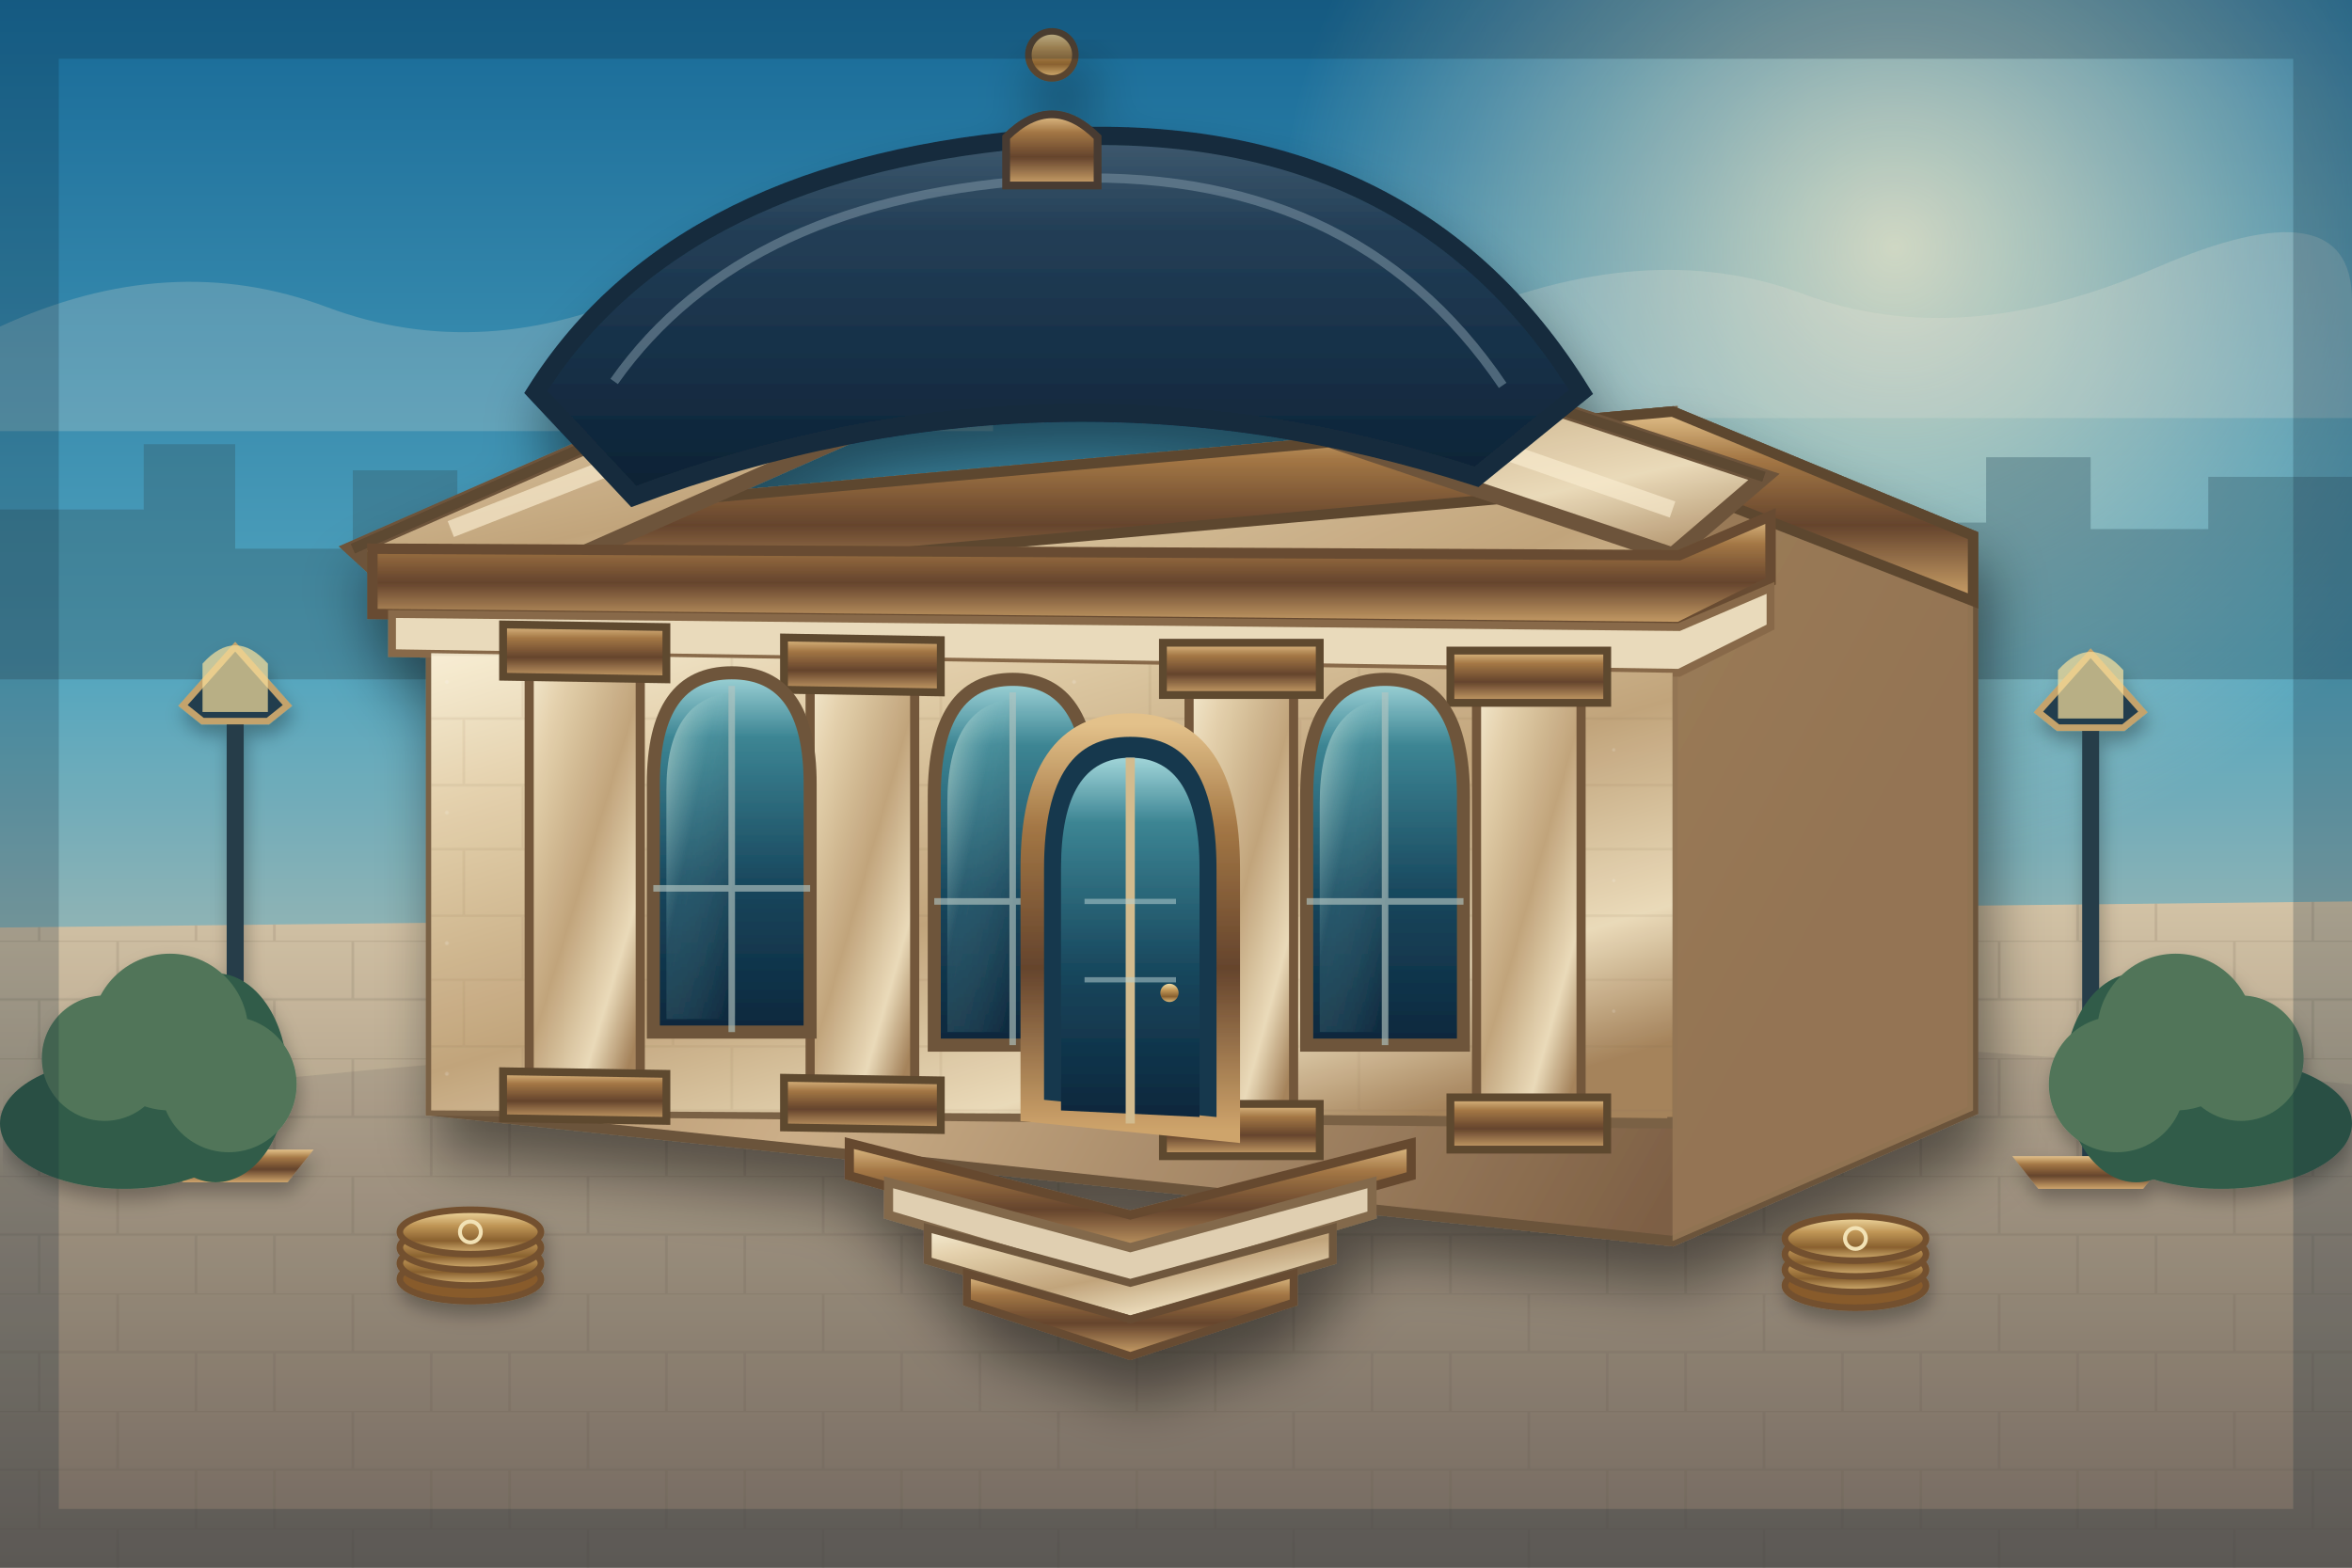
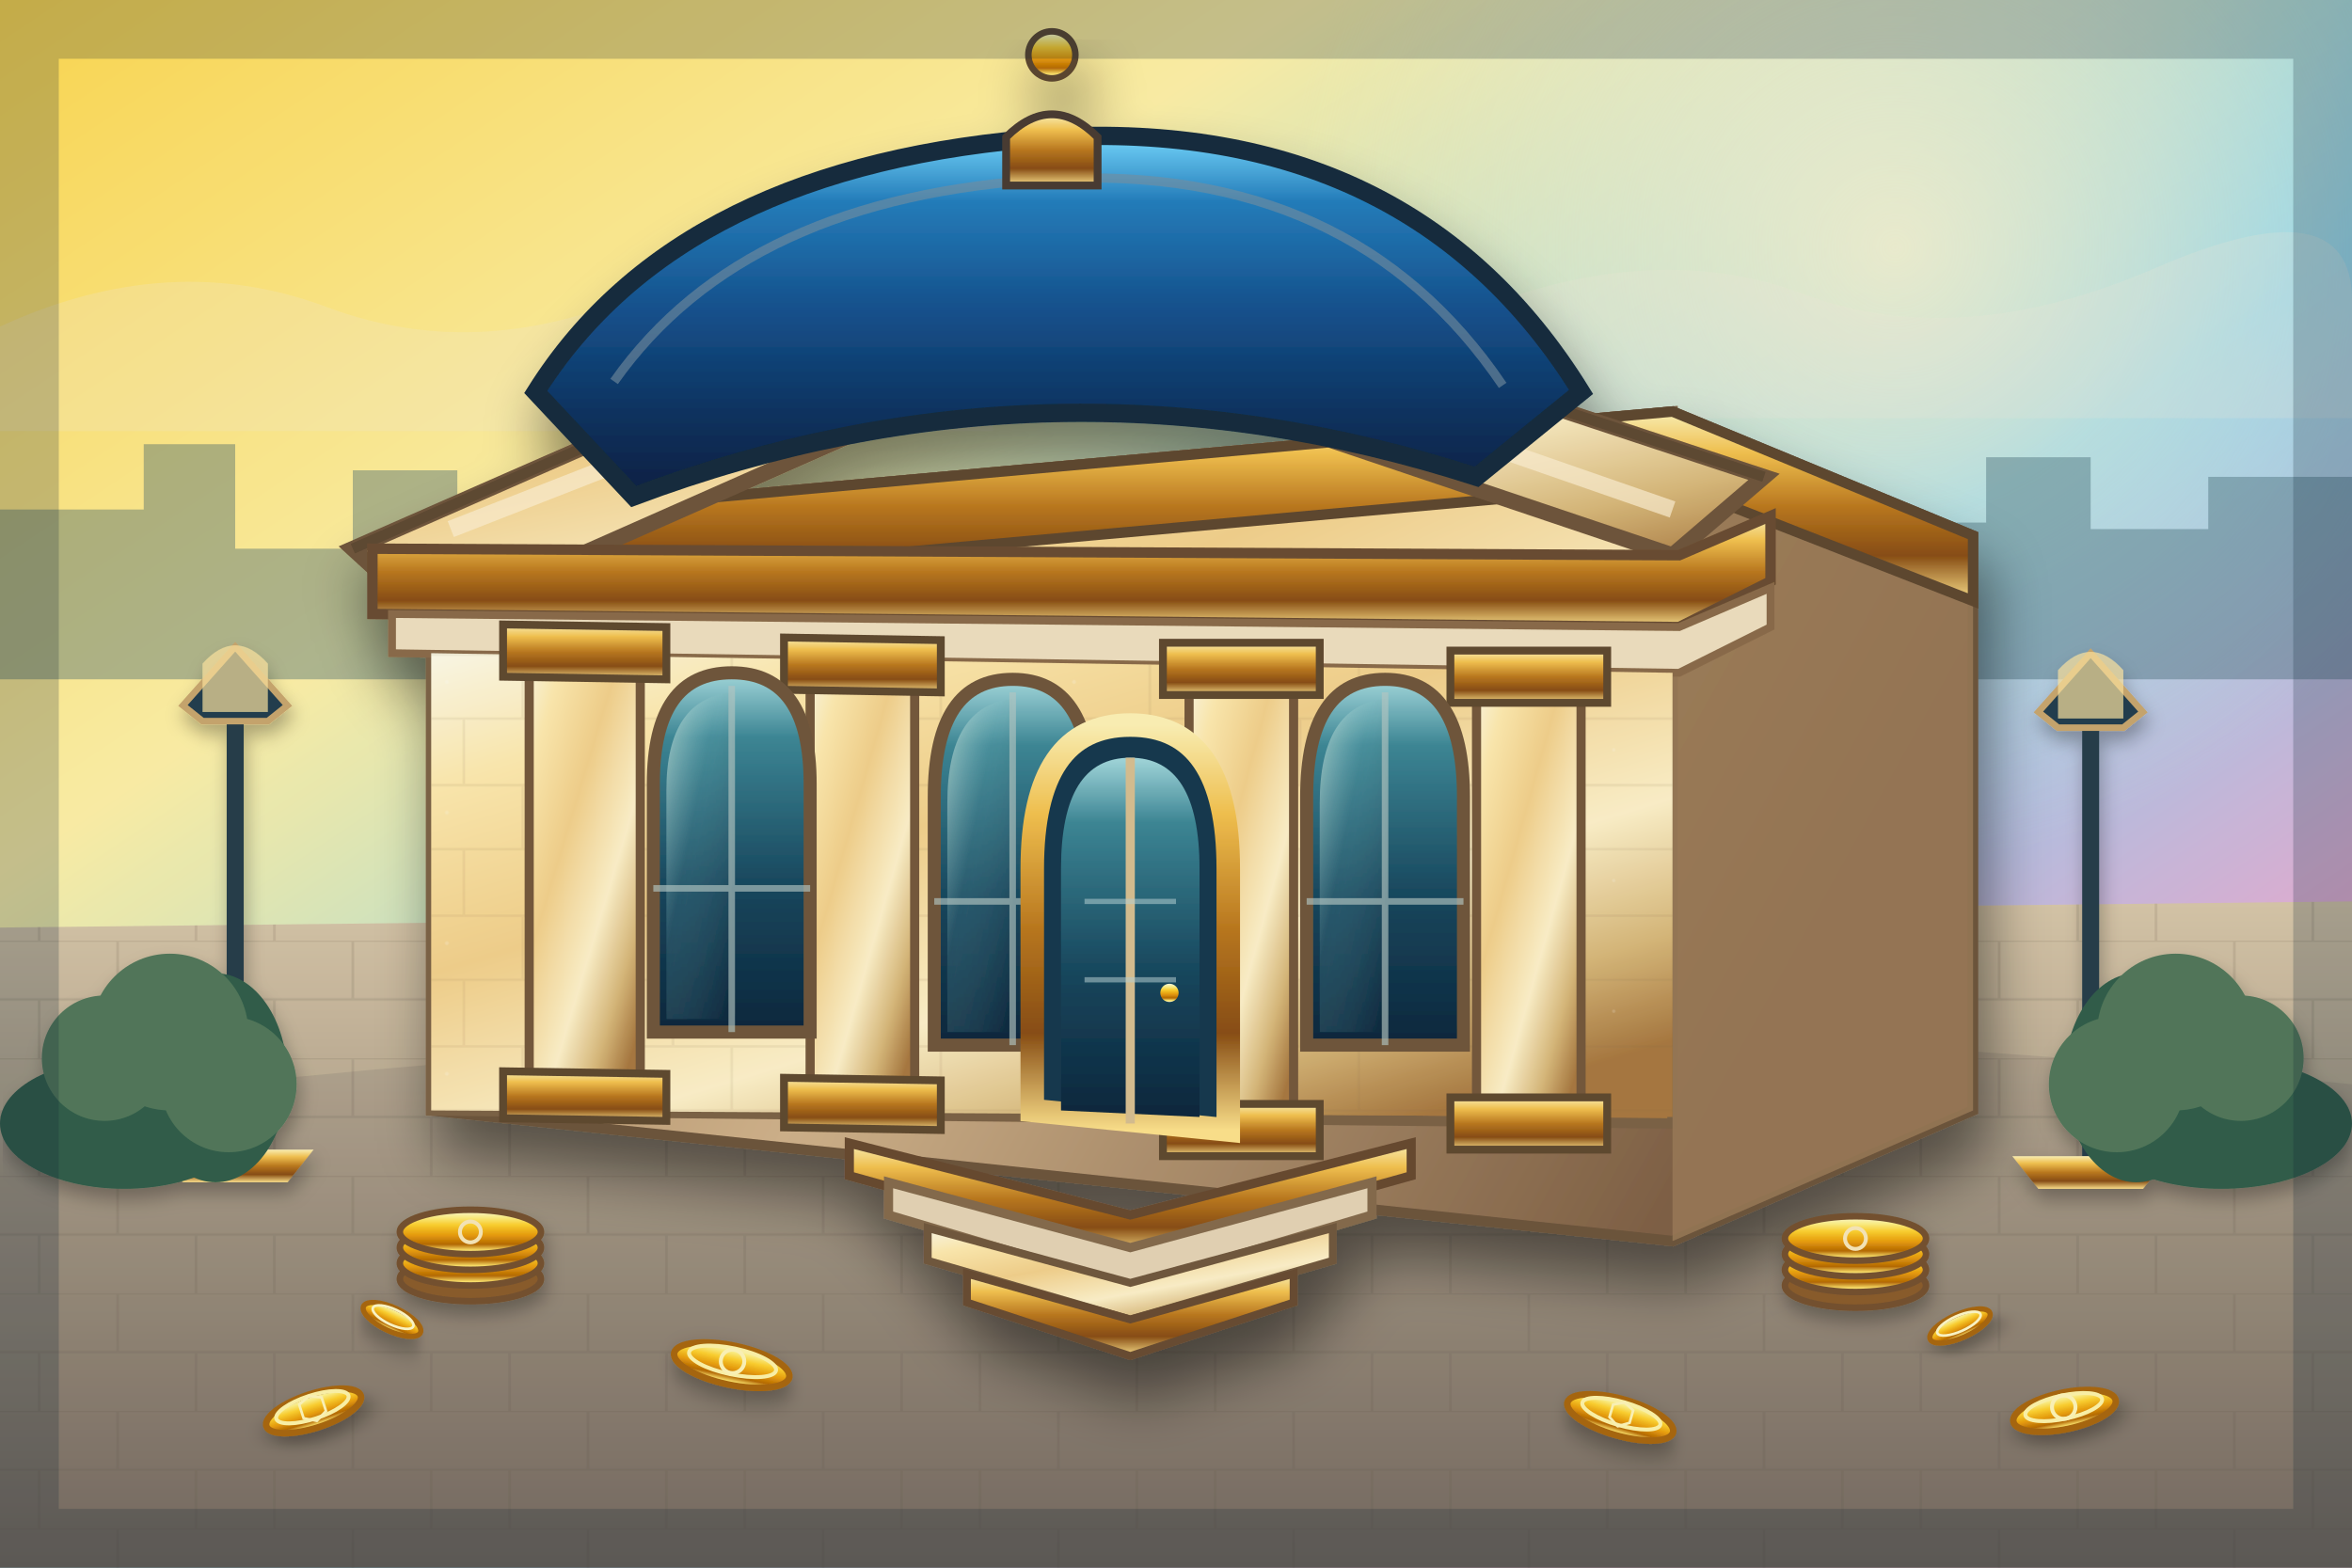
<svg xmlns="http://www.w3.org/2000/svg" width="1800" height="1200" viewBox="0 0 1800 1200">
  <defs>
-     <linearGradient id="sky" x2="0" y2="1">
-       <stop stop-color="#176b9a" />
-       <stop offset=".42" stop-color="#53a8c3" />
-       <stop offset=".78" stop-color="#d7c8ad" />
-       <stop offset="1" stop-color="#e9d9bd" />
+     <linearGradient id="sky" x2="1" y2="1">
+       <stop stop-color="#ffd84d" />
+       <stop offset=".28" stop-color="#fff0a6" />
+       <stop offset=".58" stop-color="#83d4f4" />
+       <stop offset=".82" stop-color="#f5a9ce" />
+       <stop offset="1" stop-color="#ffd4df" />
    </linearGradient>
    <radialGradient id="sun">
      <stop stop-color="#fff3cf" stop-opacity=".8" />
      <stop offset="1" stop-color="#fff3cf" stop-opacity="0" />
    </radialGradient>
    <linearGradient id="limestone" x2=".8" y2="1">
-       <stop stop-color="#fff3d9" />
-       <stop offset=".22" stop-color="#e8d3ad" />
-       <stop offset=".55" stop-color="#c6a77d" />
-       <stop offset=".82" stop-color="#f0dfbd" />
-       <stop offset="1" stop-color="#a9855c" />
+       <stop stop-color="#fffbe8" />
+       <stop offset=".18" stop-color="#ffe9ad" />
+       <stop offset=".42" stop-color="#f4d18b" />
+       <stop offset=".68" stop-color="#fff1c9" />
+       <stop offset=".86" stop-color="#d9b879" />
+       <stop offset="1" stop-color="#a9783f" />
    </linearGradient>
    <linearGradient id="stoneSide" x2="1" y2=".3">
      <stop stop-color="#9a7651" />
      <stop offset=".45" stop-color="#d1b28a" />
      <stop offset="1" stop-color="#806044" />
    </linearGradient>
    <linearGradient id="roof" x2="0" y2="1">
-       <stop stop-color="#405b70" />
-       <stop offset=".25" stop-color="#243f58" />
-       <stop offset=".7" stop-color="#132c43" />
-       <stop offset="1" stop-color="#0d2033" />
+       <stop stop-color="#75d8ff" />
+       <stop offset=".18" stop-color="#247ebd" />
+       <stop offset=".48" stop-color="#15518e" />
+       <stop offset=".78" stop-color="#0b315e" />
+       <stop offset="1" stop-color="#071e42" />
    </linearGradient>
    <linearGradient id="copper" x2="0" y2="1">
-       <stop stop-color="#e9c58c" />
-       <stop offset=".25" stop-color="#a87945" />
-       <stop offset=".6" stop-color="#67442c" />
-       <stop offset="1" stop-color="#d4a76c" />
+       <stop stop-color="#fff2b5" />
+       <stop offset=".22" stop-color="#f5c24e" />
+       <stop offset=".5" stop-color="#bd791e" />
+       <stop offset=".76" stop-color="#8a4d12" />
+       <stop offset="1" stop-color="#ffe28b" />
    </linearGradient>
    <linearGradient id="glass" x2="0" y2="1">
      <stop stop-color="#a4d9dd" />
      <stop offset=".18" stop-color="#3d8796" />
      <stop offset=".6" stop-color="#17465d" />
      <stop offset="1" stop-color="#0b263c" />
    </linearGradient>
    <linearGradient id="glassLight" x2="1" y2="1">
      <stop stop-color="#e1f4e8" stop-opacity=".85" />
      <stop offset=".4" stop-color="#8cc6c8" stop-opacity=".2" />
      <stop offset="1" stop-color="#061d32" stop-opacity=".45" />
    </linearGradient>
    <linearGradient id="paving" x2="0" y2="1">
      <stop stop-color="#d8c6a8" />
      <stop offset="1" stop-color="#796c60" />
    </linearGradient>
    <linearGradient id="gold" x2="0" y2="1">
-       <stop stop-color="#f8e1a8" />
-       <stop offset=".35" stop-color="#c69a58" />
-       <stop offset=".7" stop-color="#8d622f" />
-       <stop offset="1" stop-color="#e2bc7a" />
+       <stop stop-color="#fffde0" />
+       <stop offset=".16" stop-color="#fff18a" />
+       <stop offset=".34" stop-color="#ffd12f" />
+       <stop offset=".58" stop-color="#e99b08" />
+       <stop offset=".78" stop-color="#b86b05" />
+       <stop offset=".91" stop-color="#ffe36a" />
+       <stop offset="1" stop-color="#fff8c9" />
    </linearGradient>
    <filter id="shadow" x="-35%" y="-35%" width="170%" height="190%">
      <feGaussianBlur in="SourceAlpha" stdDeviation="22" />
      <feOffset dx="8" dy="30" />
      <feComponentTransfer>
        <feFuncA type="linear" slope=".48" />
      </feComponentTransfer>
      <feMerge>
        <feMergeNode />
        <feMergeNode in="SourceGraphic" />
      </feMerge>
    </filter>
    <filter id="smallShadow" x="-25%" y="-25%" width="150%" height="160%">
      <feGaussianBlur in="SourceAlpha" stdDeviation="7" />
      <feOffset dx="2" dy="8" />
      <feComponentTransfer>
        <feFuncA type="linear" slope=".3" />
      </feComponentTransfer>
      <feMerge>
        <feMergeNode />
        <feMergeNode in="SourceGraphic" />
      </feMerge>
    </filter>
    <pattern id="stoneTexture" width="160" height="100" patternUnits="userSpaceOnUse">
      <path d="M0 1H160M0 50H160M80 0V50M35 50V100" fill="none" stroke="#886d4e" stroke-opacity=".12" stroke-width="2" />
      <circle cx="22" cy="22" r="1.5" fill="#fff" opacity=".22" />
      <circle cx="115" cy="74" r="1.3" fill="#fff" opacity=".2" />
    </pattern>
    <pattern id="pavingLines" width="180" height="90" patternUnits="userSpaceOnUse">
      <path d="M0 0H180M0 45H180M90 0V45M30 45V90M150 45V90" stroke="#5d5145" stroke-opacity=".25" stroke-width="2" fill="none" />
    </pattern>
  </defs>
  <rect width="1800" height="1200" fill="url(#sky)" />
  <circle cx="1450" cy="190" r="470" fill="url(#sun)" />
  <g fill="#f3ead9" opacity=".22">
    <path d="M0 250Q130 190 250 235T500 220T760 250V330H0Z" />
    <path d="M1110 245Q1260 180 1380 225T1650 205T1800 230V320H1110Z" />
  </g>
  <g opacity=".38" fill="#355b69">
    <path d="M0 520V390H110V340H180V420H270V360H350V520Z" />
    <path d="M1440 520V400H1520V350H1600V405H1690V365H1800V520Z" />
  </g>
  <path d="M0 710L1800 690V1200H0Z" fill="url(#paving)" />
  <path d="M0 710L1800 690V1200H0Z" fill="url(#pavingLines)" opacity=".55" />
  <path d="M0 850Q900 735 1800 830V1200H0Z" fill="#5f5b57" opacity=".16" />
  <g filter="url(#shadow)">
    <path d="M330 400L1280 315 1510 410 1510 850 1280 950 330 850Z" fill="url(#stoneSide)" stroke="#6d543b" stroke-width="8" />
    <path d="M330 400L1280 315 1280 860 330 850Z" fill="url(#limestone)" stroke="#7d6245" stroke-width="8" />
    <path d="M1280 315L1510 410V850L1280 950Z" fill="#9e7c58" opacity=".8" />
    <path d="M330 400L1280 315 1510 410 1510 460 1280 370 330 455Z" fill="url(#copper)" stroke="#5e472f" stroke-width="8" />
    <path d="M270 420L805 185 1350 365 1280 425 805 265 330 475Z" fill="url(#limestone)" stroke="#70553b" stroke-width="12" />
    <path d="M345 405L805 225 1280 390" fill="none" stroke="#fff0d2" stroke-width="13" opacity=".7" />
    <path d="M805 185L805 265" stroke="#8e6c49" stroke-width="7" />
    <path d="M270 420L805 185 1350 365" fill="none" stroke="#5f4832" stroke-width="8" />
    <path d="M410 300Q520 125 805 105Q1080 90 1210 300L1130 365Q805 260 485 380Z" fill="url(#roof)" stroke="#152b3c" stroke-width="14" />
    <path d="M470 292Q570 150 805 137Q1035 125 1150 295" fill="none" stroke="#7890a0" stroke-width="7" opacity=".6" />
    <path d="M805 105V52" stroke="url(#gold)" stroke-width="12" />
    <circle cx="805" cy="42" r="18" fill="url(#gold)" stroke="#5c452d" stroke-width="5" />
    <path d="M770 105Q805 70 840 105L840 142H770Z" fill="url(#copper)" stroke="#493b30" stroke-width="6" />
    <path d="M285 420L1285 425 1355 395 1355 445 1285 480 285 470Z" fill="url(#copper)" stroke="#6b4c30" stroke-width="8" />
    <path d="M300 470L1285 480 1355 450 1355 480 1285 515 300 500Z" fill="#f0dfbf" stroke="#8b6b48" stroke-width="6" />
    <path d="M330 500L1280 515V855L330 850Z" fill="url(#limestone)" />
    <path d="M330 500L1280 515V855L330 850Z" fill="url(#stoneTexture)" opacity=".8" />
    <g stroke="#76583b" stroke-width="7">
      <path d="M405 490L490 492V842L405 840Z" fill="url(#limestone)" />
      <path d="M620 500L700 502V850L620 848Z" fill="url(#limestone)" />
      <path d="M910 505L990 505V870L910 870Z" fill="url(#limestone)" />
      <path d="M1130 510L1210 510V865L1130 865Z" fill="url(#limestone)" />
    </g>
    <g fill="url(#copper)" stroke="#60482e" stroke-width="6">
      <path d="M385 478L510 480V520L385 518Z" />
      <path d="M600 488L720 490V530L600 528Z" />
      <path d="M890 492L1010 492V532L890 532Z" />
      <path d="M1110 498L1230 498V538L1110 538Z" />
      <path d="M385 820L510 822V858L385 856Z" />
      <path d="M600 825L720 827V865L600 863Z" />
      <path d="M890 845L1010 845V885L890 885Z" />
      <path d="M1110 840L1230 840V880L1110 880Z" />
    </g>
    <g stroke="#71573b" stroke-width="10">
      <path d="M500 600Q500 515 560 515Q620 515 620 600V790L500 790Z" fill="url(#glass)" />
      <path d="M715 610Q715 520 775 520Q835 520 835 610V800L715 800Z" fill="url(#glass)" />
      <path d="M1000 610Q1000 520 1060 520Q1120 520 1120 610V800L1000 800Z" fill="url(#glass)" />
    </g>
    <g fill="url(#glassLight)" opacity=".8">
      <path d="M510 605Q510 535 560 530V780H510Z" />
      <path d="M725 615Q725 540 775 535V790H725Z" />
      <path d="M1010 615Q1010 540 1060 535V790H1010Z" />
    </g>
    <g stroke="#b7c9c4" stroke-width="5" opacity=".65">
      <path d="M560 525V790M775 530V800M1060 530V800M500 680H620M715 690H835M1000 690H1120" />
    </g>
    <path d="M790 850V665Q790 555 865 555Q940 555 940 665V865Z" fill="#17394d" stroke="url(#copper)" stroke-width="18" />
    <path d="M812 850V665Q812 580 865 580Q918 580 918 665V855Z" fill="url(#glass)" />
    <path d="M865 580V860" stroke="#d8bf91" stroke-width="7" />
    <path d="M830 690H900M830 750H900" stroke="#b8d2d3" stroke-width="4" opacity=".55" />
    <circle cx="895" cy="760" r="7" fill="url(#gold)" />
    <path d="M650 875L865 930 1080 875 1080 900 865 960 650 900Z" fill="url(#copper)" stroke="#68492f" stroke-width="7" />
    <path d="M680 905L865 955 1050 905 1050 930 865 985 680 930Z" fill="#e6d4b5" stroke="#866b4c" stroke-width="7" />
    <path d="M710 940L865 982 1020 940 1020 965 865 1010 710 965Z" fill="url(#limestone)" stroke="#72583c" stroke-width="6" />
    <path d="M740 975L865 1010 990 975 990 997 865 1038 740 997Z" fill="url(#copper)" stroke="#694b30" stroke-width="6" />
  </g>
  <g filter="url(#smallShadow)">
    <g transform="translate(180 510)">
      <path d="M0 370V0" stroke="#263d49" stroke-width="13" />
      <path d="M-40 30L0-15 40 30 25 42H-25Z" fill="#233d4d" stroke="#c9a66d" stroke-width="5" />
      <path d="M-25 35V-2Q0-30 25-2V35Z" fill="#ffe6a0" opacity=".7" />
      <path d="M-60 370H60L40 395H-40Z" fill="url(#copper)" />
    </g>
    <g transform="translate(1600 515)">
      <path d="M0 370V0" stroke="#263d49" stroke-width="13" />
      <path d="M-40 30L0-15 40 30 25 42H-25Z" fill="#233d4d" stroke="#c9a66d" stroke-width="5" />
      <path d="M-25 35V-2Q0-30 25-2V35Z" fill="#ffe6a0" opacity=".7" />
      <path d="M-60 370H60L40 395H-40Z" fill="url(#copper)" />
    </g>
    <g fill="#315d49">
      <ellipse cx="95" cy="860" rx="95" ry="50" />
      <ellipse cx="165" cy="825" rx="55" ry="80" />
      <ellipse cx="1700" cy="860" rx="100" ry="50" />
      <ellipse cx="1635" cy="825" rx="55" ry="80" />
    </g>
    <g fill="#52775a">
      <circle cx="80" cy="810" r="48" />
      <circle cx="130" cy="790" r="60" />
      <circle cx="175" cy="830" r="52" />
      <circle cx="1715" cy="810" r="48" />
      <circle cx="1665" cy="790" r="60" />
      <circle cx="1620" cy="830" r="52" />
    </g>
  </g>
  <g filter="url(#smallShadow)" stroke="#76512d" stroke-width="5">
    <g transform="translate(360 955)">
      <ellipse cx="0" cy="24" rx="54" ry="17" fill="#8b5c2c" />
      <ellipse cx="0" cy="12" rx="54" ry="17" fill="url(#gold)" />
      <ellipse cx="0" cy="0" rx="54" ry="17" fill="url(#gold)" />
      <ellipse cx="0" cy="-12" rx="54" ry="17" fill="url(#gold)" />
      <circle cx="0" cy="-12" r="8" fill="none" stroke="#f9e7b9" stroke-width="3" />
    </g>
    <g transform="translate(1420 960)">
      <ellipse cx="0" cy="24" rx="54" ry="17" fill="#8b5c2c" />
      <ellipse cx="0" cy="12" rx="54" ry="17" fill="url(#gold)" />
      <ellipse cx="0" cy="0" rx="54" ry="17" fill="url(#gold)" />
      <ellipse cx="0" cy="-12" rx="54" ry="17" fill="url(#gold)" />
      <circle cx="0" cy="-12" r="8" fill="none" stroke="#f9e7b9" stroke-width="3" />
    </g>
  </g>
+   <g transform="translate(240 1080) rotate(-18)" filter="url(#smallShadow)">
+     <ellipse cx="0" cy="0" rx="38" ry="13" fill="url(#gold)" stroke="#a96608" stroke-width="5" />
+     <ellipse cx="0" cy="-3" rx="29" ry="9" fill="none" stroke="#fff4a8" stroke-width="3" />
+     <path d="M-9 -8L0 -12 9 -8 9 3 0 8 -9 3Z" fill="none" stroke="#fff5b8" stroke-width="2" />
+   </g>
+   <g transform="translate(560 1045) rotate(12)" filter="url(#smallShadow)">
+     <ellipse cx="0" cy="0" rx="45" ry="15" fill="url(#gold)" stroke="#a96608" stroke-width="5" />
+     <ellipse cx="0" cy="-3" rx="34" ry="10" fill="none" stroke="#fff4a8" stroke-width="3" />
+     <circle cx="0" cy="-3" r="9" fill="none" stroke="#fff5b8" stroke-width="3" />
+   </g>
+   <g transform="translate(1240 1085) rotate(16)" filter="url(#smallShadow)">
+     <ellipse cx="0" cy="0" rx="42" ry="14" fill="url(#gold)" stroke="#a96608" stroke-width="5" />
+     <ellipse cx="0" cy="-3" rx="31" ry="9" fill="none" stroke="#fff4a8" stroke-width="3" />
+     <path d="M-8 -8L0 -12 8 -8 8 2 0 7 -8 2Z" fill="none" stroke="#fff5b8" stroke-width="2" />
+   </g>
+   <g transform="translate(1580 1080) rotate(-12)" filter="url(#smallShadow)">
+     <ellipse cx="0" cy="0" rx="40" ry="14" fill="url(#gold)" stroke="#a96608" stroke-width="5" />
+     <ellipse cx="0" cy="-3" rx="30" ry="9" fill="none" stroke="#fff4a8" stroke-width="3" />
+     <circle cx="0" cy="-3" r="9" fill="none" stroke="#fff5b8" stroke-width="3" />
+   </g>
+   <g transform="translate(300 1010) rotate(25)" filter="url(#smallShadow)">
+     <ellipse cx="0" cy="0" rx="24" ry="9" fill="url(#gold)" stroke="#a96608" stroke-width="4" />
+     <ellipse cx="0" cy="-2" rx="17" ry="6" fill="none" stroke="#fff8c7" stroke-width="2" />
+   </g>
+   <g transform="translate(1500 1015) rotate(-24)" filter="url(#smallShadow)">
+     <ellipse cx="0" cy="0" rx="25" ry="9" fill="url(#gold)" stroke="#a96608" stroke-width="4" />
+     <ellipse cx="0" cy="-2" rx="18" ry="6" fill="none" stroke="#fff8c7" stroke-width="2" />
+   </g>
  <rect width="1800" height="1200" fill="none" stroke="#0b2234" stroke-opacity=".22" stroke-width="90" />
  <rect width="1800" height="1200" fill="#183247" opacity=".035" />
</svg>
